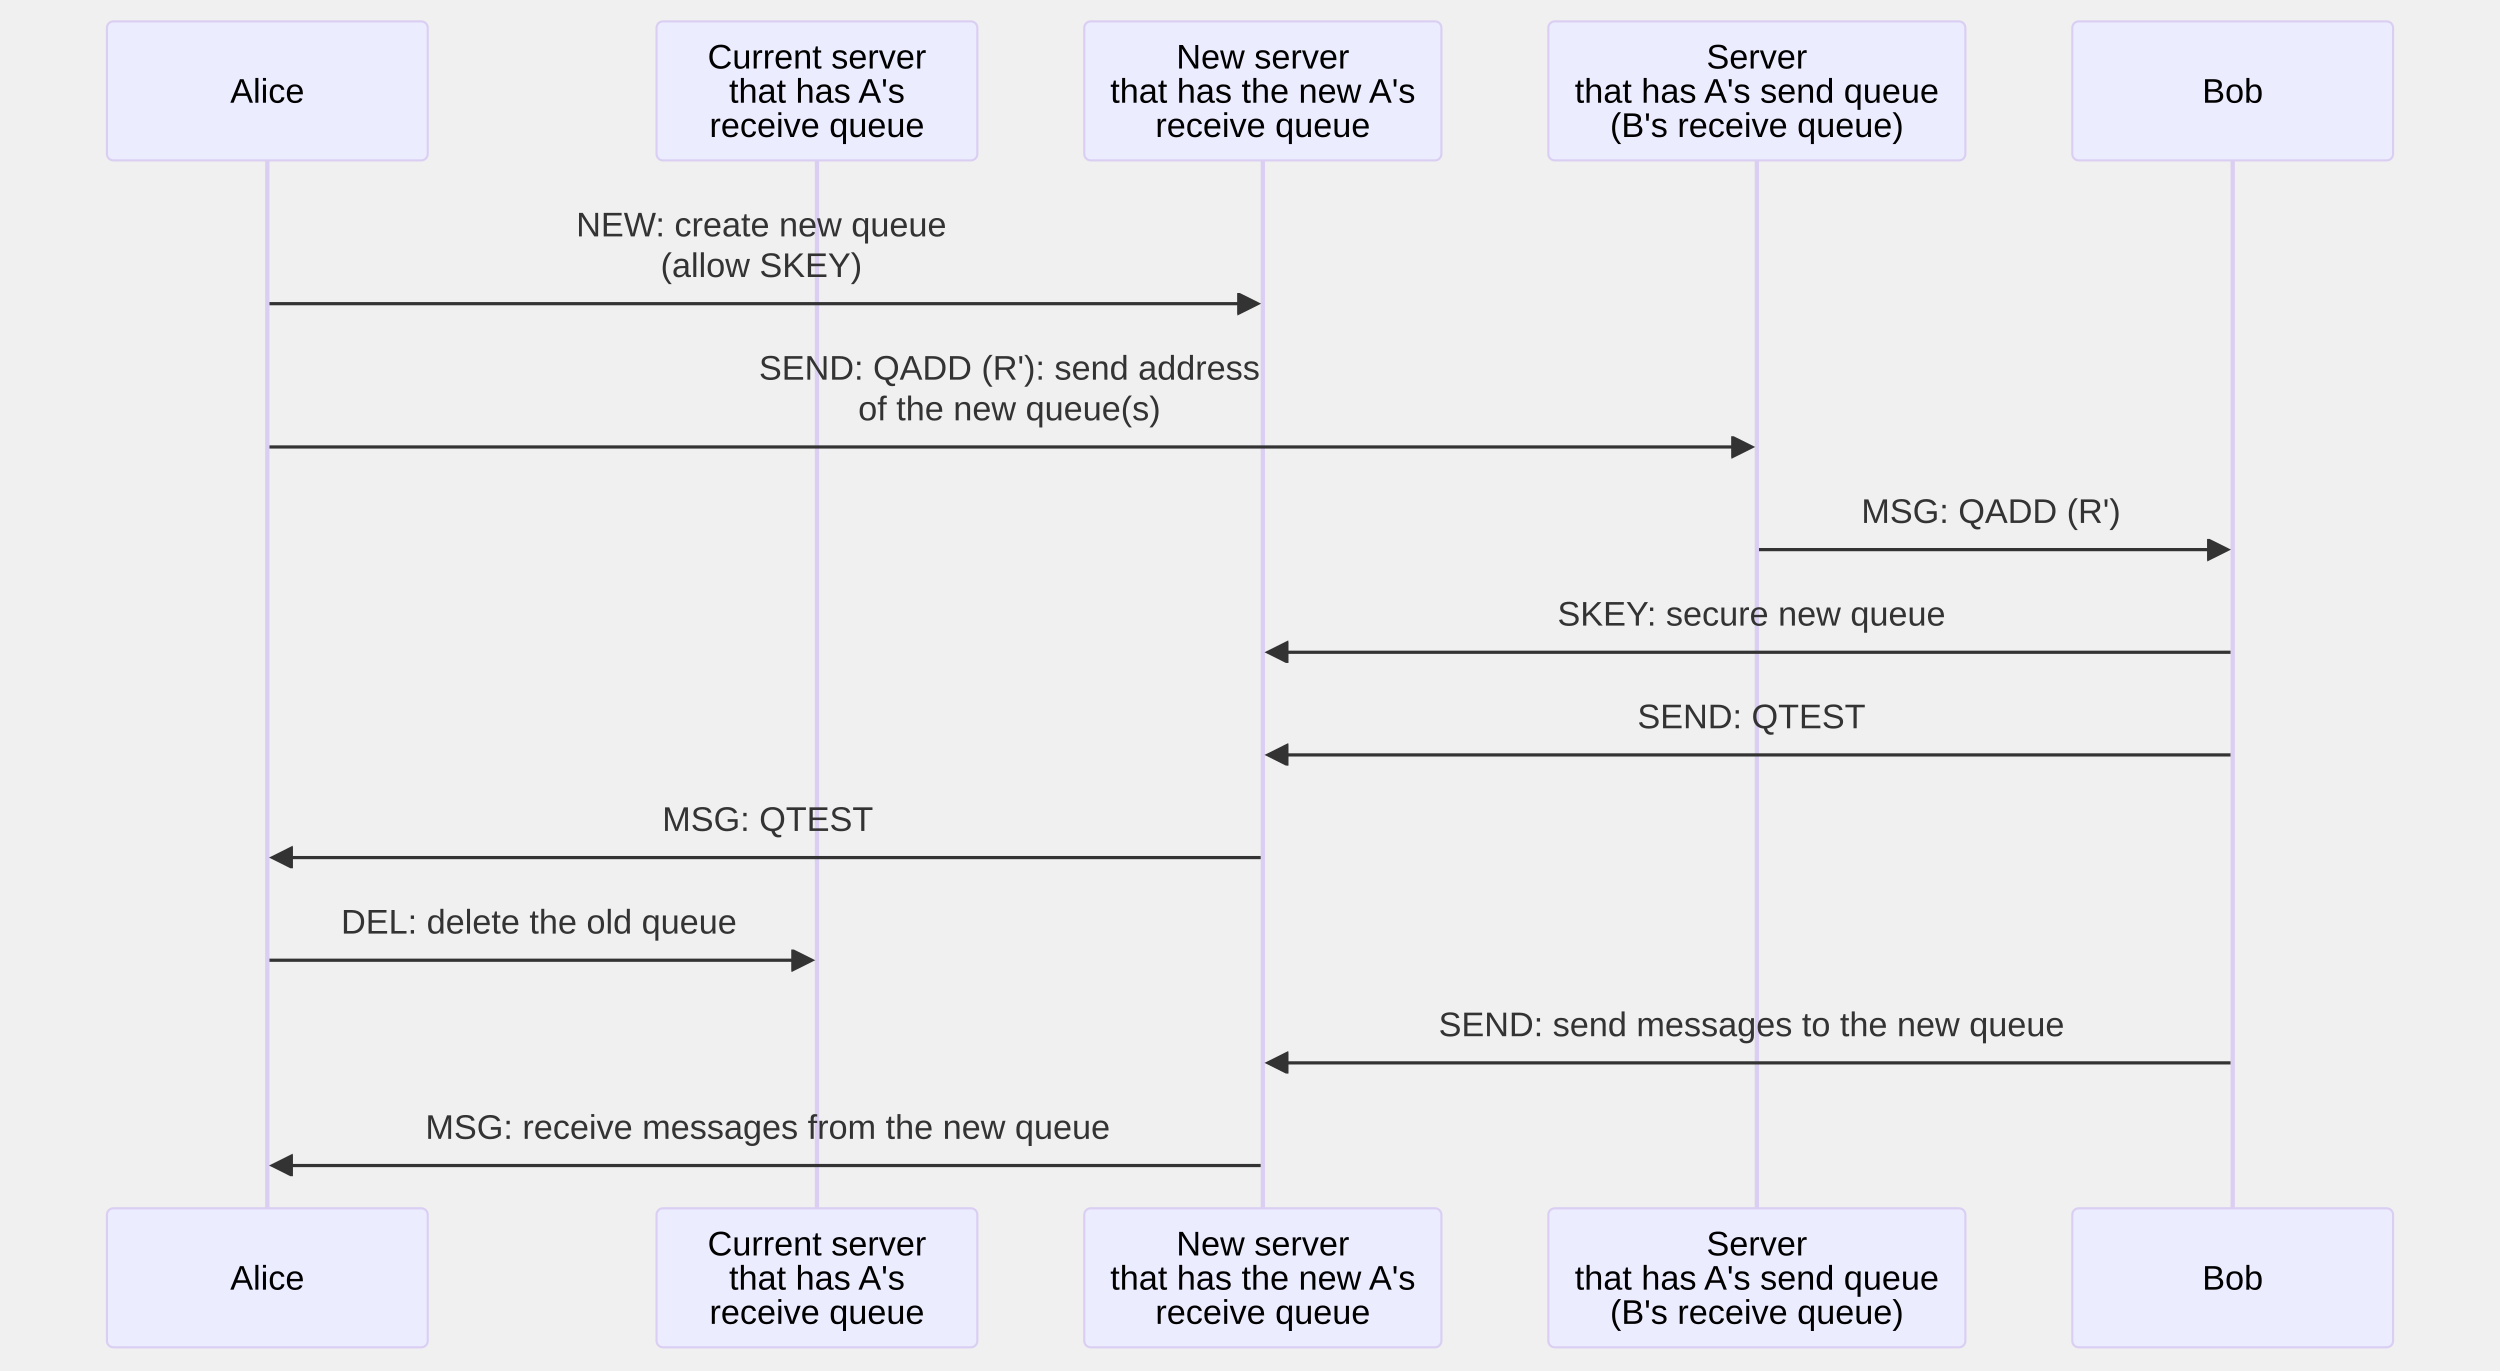
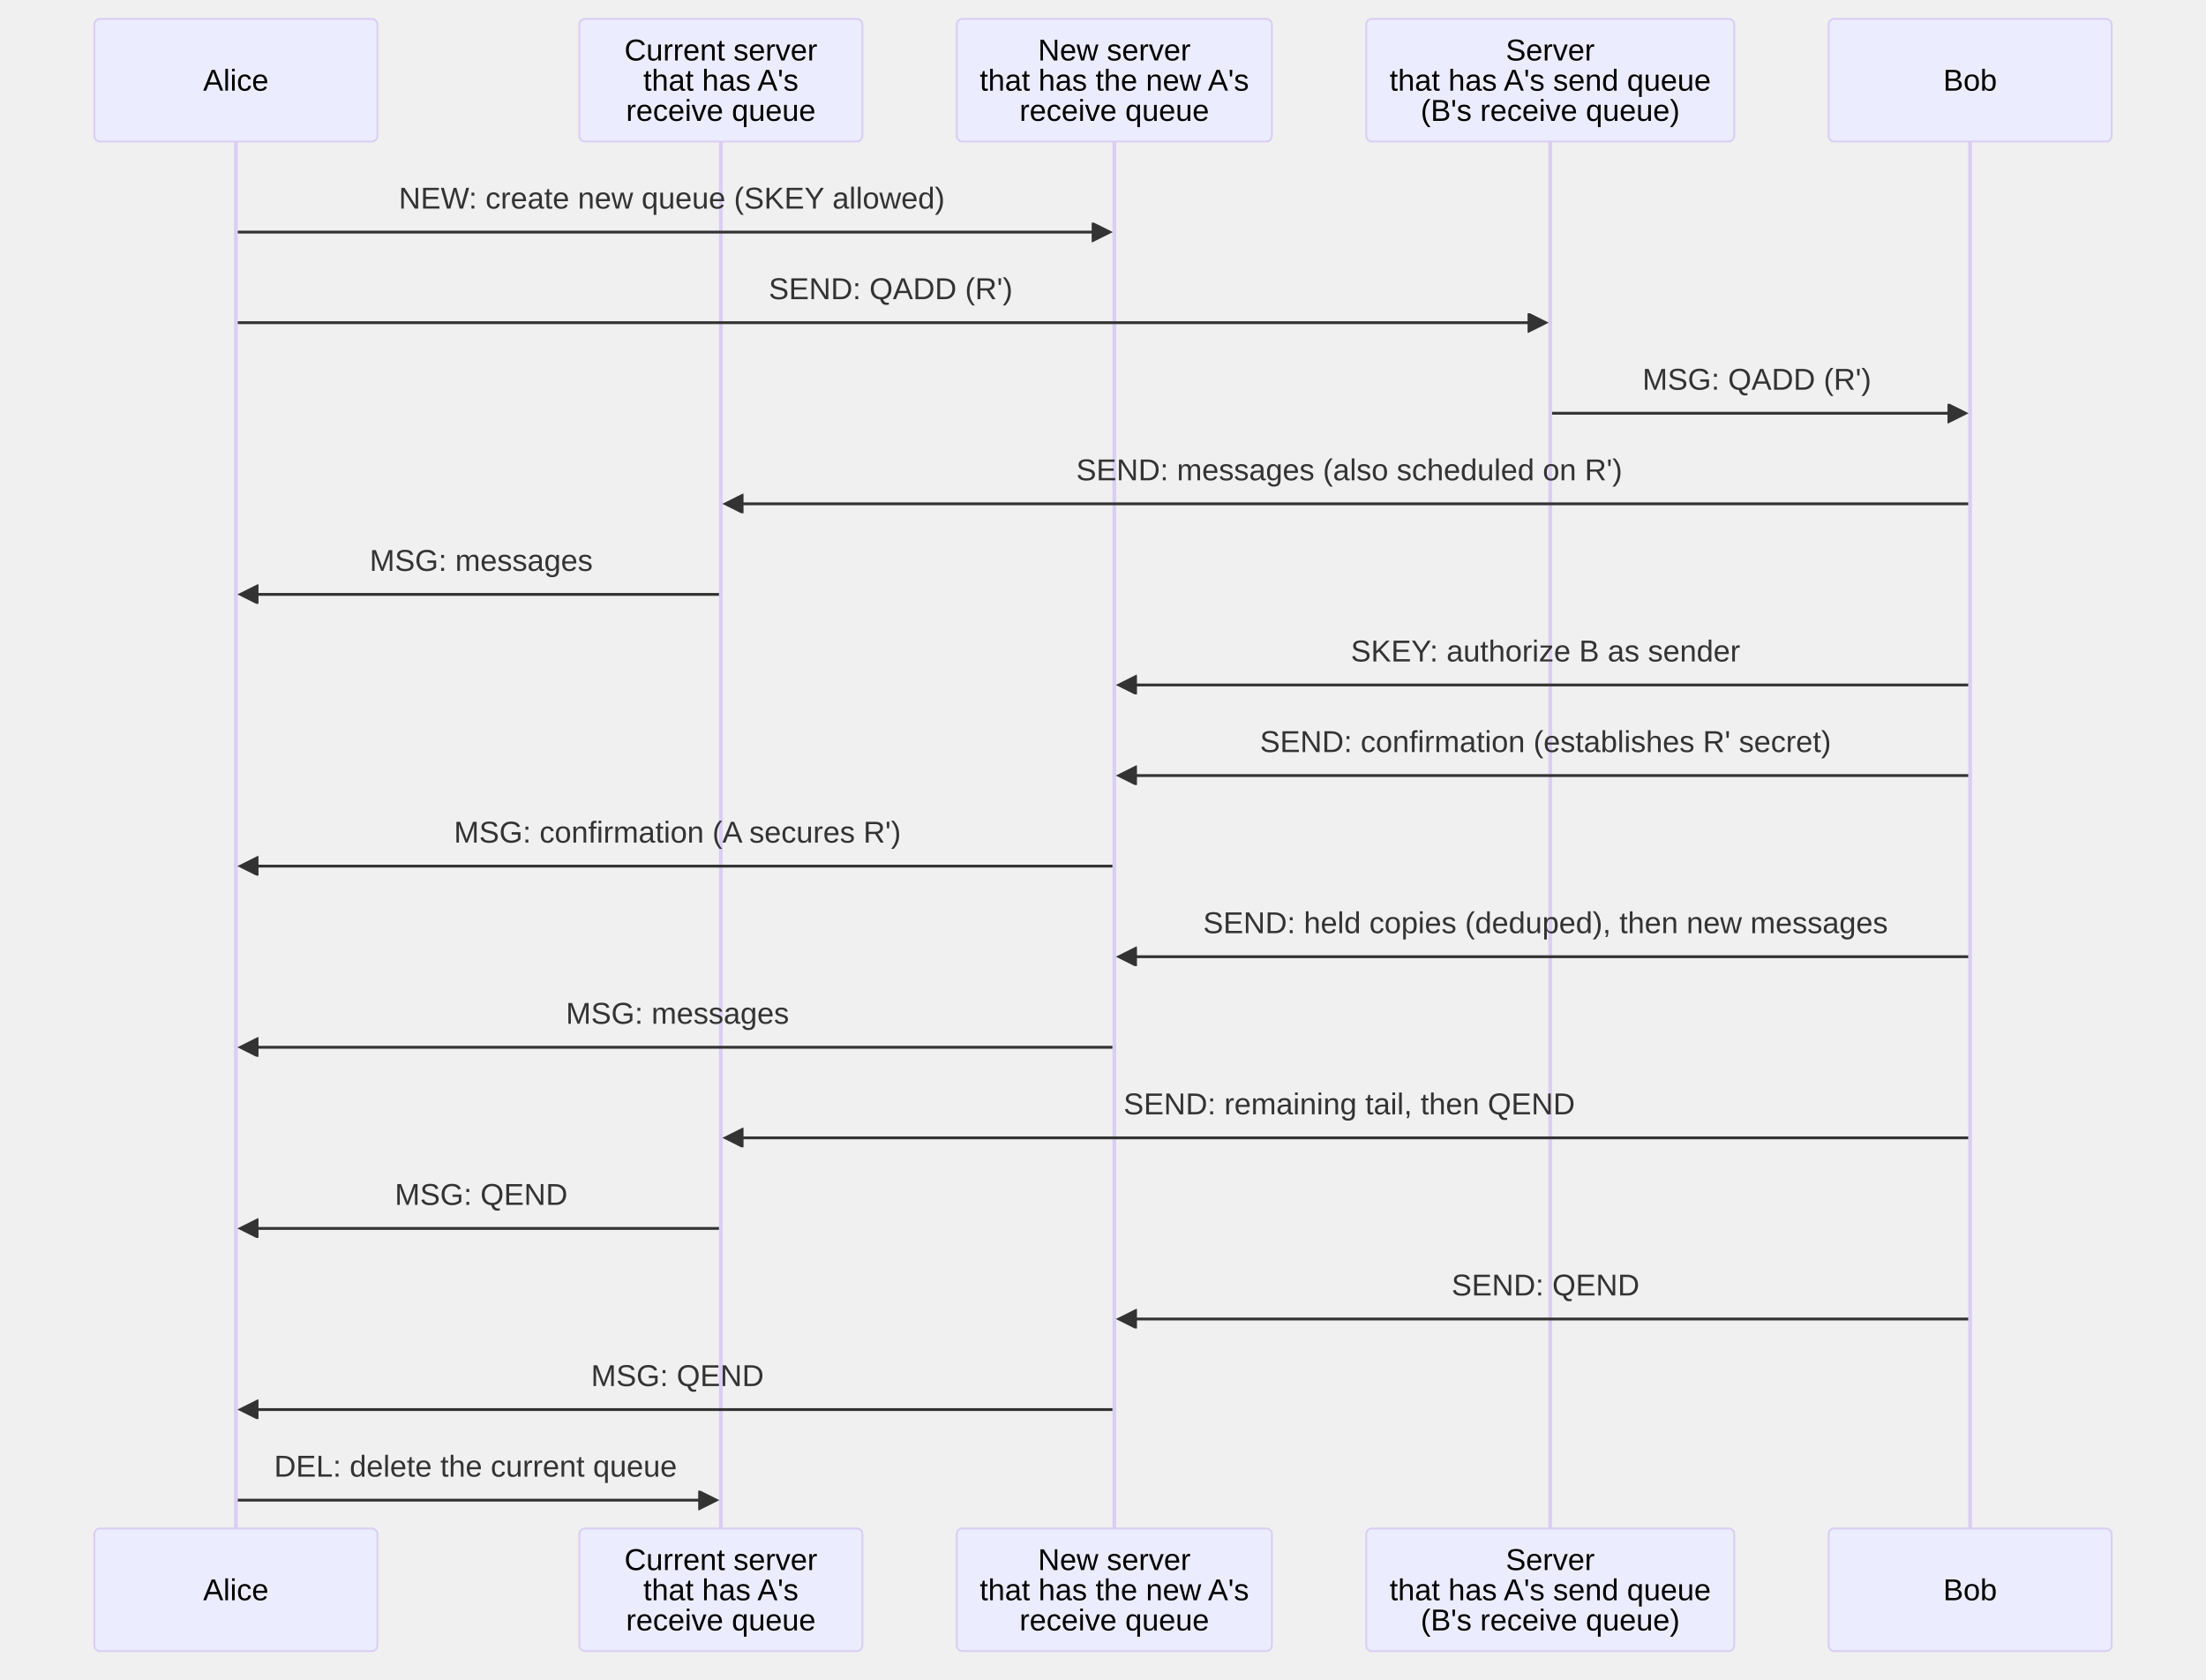
- <svg xmlns="http://www.w3.org/2000/svg" aria-roledescription="sequence" role="graphics-document document" viewBox="-50 -10 1169 641" style="max-width: 100%;" width="100%" id="graph-div" height="100%">
+ <svg xmlns="http://www.w3.org/2000/svg" aria-roledescription="sequence" role="graphics-document document" viewBox="-50 -10 1169 890" style="max-width: 100%;" width="100%" id="graph-div" height="100%">
  <g>
-     <rect class="actor actor-bottom" ry="3" rx="3" name="B" height="65" width="150" stroke="#666" fill="#eaeaea" y="555" x="919" />
-     <text style="text-anchor: middle; font-size: 16px; font-weight: 400;" class="actor" alignment-baseline="central" dominant-baseline="central" y="587.5" x="994">
+     <rect class="actor actor-bottom" ry="3" rx="3" name="B" height="65" width="150" stroke="#666" fill="#eaeaea" y="800" x="919" />
+     <text style="text-anchor: middle; font-size: 16px; font-weight: 400;" class="actor" alignment-baseline="central" dominant-baseline="central" y="832.5" x="994">
      <tspan dy="0" x="994">Bob</tspan>
    </text>
  </g>
  <g>
-     <rect class="actor actor-bottom" ry="3" rx="3" name="S" height="65" width="195" stroke="#666" fill="#eaeaea" y="555" x="674" />
-     <text style="text-anchor: middle; font-size: 16px; font-weight: 400;" class="actor" alignment-baseline="central" dominant-baseline="central" y="587.5" x="771.5">
+     <rect class="actor actor-bottom" ry="3" rx="3" name="S" height="65" width="195" stroke="#666" fill="#eaeaea" y="800" x="674" />
+     <text style="text-anchor: middle; font-size: 16px; font-weight: 400;" class="actor" alignment-baseline="central" dominant-baseline="central" y="832.5" x="771.5">
      <tspan dy="-16" x="771.5">Server</tspan>
    </text>
-     <text style="text-anchor: middle; font-size: 16px; font-weight: 400;" class="actor" alignment-baseline="central" dominant-baseline="central" y="587.5" x="771.5">
+     <text style="text-anchor: middle; font-size: 16px; font-weight: 400;" class="actor" alignment-baseline="central" dominant-baseline="central" y="832.5" x="771.5">
      <tspan dy="0" x="771.5">that has A's send queue</tspan>
    </text>
-     <text style="text-anchor: middle; font-size: 16px; font-weight: 400;" class="actor" alignment-baseline="central" dominant-baseline="central" y="587.5" x="771.5">
+     <text style="text-anchor: middle; font-size: 16px; font-weight: 400;" class="actor" alignment-baseline="central" dominant-baseline="central" y="832.5" x="771.5">
      <tspan dy="16" x="771.5">(B's receive queue)</tspan>
    </text>
  </g>
  <g>
-     <rect class="actor actor-bottom" ry="3" rx="3" name="R'" height="65" width="167" stroke="#666" fill="#eaeaea" y="555" x="457" />
-     <text style="text-anchor: middle; font-size: 16px; font-weight: 400;" class="actor" alignment-baseline="central" dominant-baseline="central" y="587.5" x="540.5">
+     <rect class="actor actor-bottom" ry="3" rx="3" name="R'" height="65" width="167" stroke="#666" fill="#eaeaea" y="800" x="457" />
+     <text style="text-anchor: middle; font-size: 16px; font-weight: 400;" class="actor" alignment-baseline="central" dominant-baseline="central" y="832.5" x="540.5">
      <tspan dy="-16" x="540.5">New server</tspan>
    </text>
-     <text style="text-anchor: middle; font-size: 16px; font-weight: 400;" class="actor" alignment-baseline="central" dominant-baseline="central" y="587.5" x="540.5">
+     <text style="text-anchor: middle; font-size: 16px; font-weight: 400;" class="actor" alignment-baseline="central" dominant-baseline="central" y="832.5" x="540.5">
      <tspan dy="0" x="540.5">that has the new A's</tspan>
    </text>
-     <text style="text-anchor: middle; font-size: 16px; font-weight: 400;" class="actor" alignment-baseline="central" dominant-baseline="central" y="587.5" x="540.5">
+     <text style="text-anchor: middle; font-size: 16px; font-weight: 400;" class="actor" alignment-baseline="central" dominant-baseline="central" y="832.5" x="540.5">
      <tspan dy="16" x="540.5">receive queue</tspan>
    </text>
  </g>
  <g>
-     <rect class="actor actor-bottom" ry="3" rx="3" name="R" height="65" width="150" stroke="#666" fill="#eaeaea" y="555" x="257" />
-     <text style="text-anchor: middle; font-size: 16px; font-weight: 400;" class="actor" alignment-baseline="central" dominant-baseline="central" y="587.5" x="332">
+     <rect class="actor actor-bottom" ry="3" rx="3" name="R" height="65" width="150" stroke="#666" fill="#eaeaea" y="800" x="257" />
+     <text style="text-anchor: middle; font-size: 16px; font-weight: 400;" class="actor" alignment-baseline="central" dominant-baseline="central" y="832.5" x="332">
      <tspan dy="-16" x="332">Current server</tspan>
    </text>
-     <text style="text-anchor: middle; font-size: 16px; font-weight: 400;" class="actor" alignment-baseline="central" dominant-baseline="central" y="587.5" x="332">
+     <text style="text-anchor: middle; font-size: 16px; font-weight: 400;" class="actor" alignment-baseline="central" dominant-baseline="central" y="832.5" x="332">
      <tspan dy="0" x="332">that has A's</tspan>
    </text>
-     <text style="text-anchor: middle; font-size: 16px; font-weight: 400;" class="actor" alignment-baseline="central" dominant-baseline="central" y="587.5" x="332">
+     <text style="text-anchor: middle; font-size: 16px; font-weight: 400;" class="actor" alignment-baseline="central" dominant-baseline="central" y="832.5" x="332">
      <tspan dy="16" x="332">receive queue</tspan>
    </text>
  </g>
  <g>
-     <rect class="actor actor-bottom" ry="3" rx="3" name="A" height="65" width="150" stroke="#666" fill="#eaeaea" y="555" x="0" />
-     <text style="text-anchor: middle; font-size: 16px; font-weight: 400;" class="actor" alignment-baseline="central" dominant-baseline="central" y="587.5" x="75">
+     <rect class="actor actor-bottom" ry="3" rx="3" name="A" height="65" width="150" stroke="#666" fill="#eaeaea" y="800" x="0" />
+     <text style="text-anchor: middle; font-size: 16px; font-weight: 400;" class="actor" alignment-baseline="central" dominant-baseline="central" y="832.5" x="75">
      <tspan dy="0" x="75">Alice</tspan>
    </text>
  </g>
  <g>
-     <line stroke="#999" stroke-width="0.5px" class="200" y2="555" x2="994" y1="5" x1="994" id="actor1771" />
+     <line stroke="#999" stroke-width="0.5px" class="200" y2="800" x2="994" y1="5" x1="994" id="actor1771" />
    <g id="root-1771">
      <rect class="actor actor-top" ry="3" rx="3" name="B" height="65" width="150" stroke="#666" fill="#eaeaea" y="0" x="919" />
      <text style="text-anchor: middle; font-size: 16px; font-weight: 400;" class="actor" alignment-baseline="central" dominant-baseline="central" y="32.5" x="994">
        <tspan dy="0" x="994">Bob</tspan>
      </text>
    </g>
  </g>
  <g>
-     <line stroke="#999" stroke-width="0.5px" class="200" y2="555" x2="771.5" y1="5" x1="771.5" id="actor1770" />
+     <line stroke="#999" stroke-width="0.5px" class="200" y2="800" x2="771.5" y1="5" x1="771.5" id="actor1770" />
    <g id="root-1770">
      <rect class="actor actor-top" ry="3" rx="3" name="S" height="65" width="195" stroke="#666" fill="#eaeaea" y="0" x="674" />
      <text style="text-anchor: middle; font-size: 16px; font-weight: 400;" class="actor" alignment-baseline="central" dominant-baseline="central" y="32.5" x="771.5">
        <tspan dy="-16" x="771.5">Server</tspan>
      </text>
      <text style="text-anchor: middle; font-size: 16px; font-weight: 400;" class="actor" alignment-baseline="central" dominant-baseline="central" y="32.5" x="771.5">
        <tspan dy="0" x="771.5">that has A's send queue</tspan>
      </text>
      <text style="text-anchor: middle; font-size: 16px; font-weight: 400;" class="actor" alignment-baseline="central" dominant-baseline="central" y="32.5" x="771.5">
        <tspan dy="16" x="771.5">(B's receive queue)</tspan>
      </text>
    </g>
  </g>
  <g>
-     <line stroke="#999" stroke-width="0.5px" class="200" y2="555" x2="540.5" y1="5" x1="540.5" id="actor1769" />
+     <line stroke="#999" stroke-width="0.5px" class="200" y2="800" x2="540.5" y1="5" x1="540.5" id="actor1769" />
    <g id="root-1769">
      <rect class="actor actor-top" ry="3" rx="3" name="R'" height="65" width="167" stroke="#666" fill="#eaeaea" y="0" x="457" />
      <text style="text-anchor: middle; font-size: 16px; font-weight: 400;" class="actor" alignment-baseline="central" dominant-baseline="central" y="32.5" x="540.5">
        <tspan dy="-16" x="540.5">New server</tspan>
      </text>
      <text style="text-anchor: middle; font-size: 16px; font-weight: 400;" class="actor" alignment-baseline="central" dominant-baseline="central" y="32.5" x="540.5">
        <tspan dy="0" x="540.5">that has the new A's</tspan>
      </text>
      <text style="text-anchor: middle; font-size: 16px; font-weight: 400;" class="actor" alignment-baseline="central" dominant-baseline="central" y="32.5" x="540.5">
        <tspan dy="16" x="540.5">receive queue</tspan>
      </text>
    </g>
  </g>
  <g>
-     <line stroke="#999" stroke-width="0.5px" class="200" y2="555" x2="332" y1="5" x1="332" id="actor1768" />
+     <line stroke="#999" stroke-width="0.5px" class="200" y2="800" x2="332" y1="5" x1="332" id="actor1768" />
    <g id="root-1768">
      <rect class="actor actor-top" ry="3" rx="3" name="R" height="65" width="150" stroke="#666" fill="#eaeaea" y="0" x="257" />
      <text style="text-anchor: middle; font-size: 16px; font-weight: 400;" class="actor" alignment-baseline="central" dominant-baseline="central" y="32.5" x="332">
        <tspan dy="-16" x="332">Current server</tspan>
      </text>
      <text style="text-anchor: middle; font-size: 16px; font-weight: 400;" class="actor" alignment-baseline="central" dominant-baseline="central" y="32.5" x="332">
        <tspan dy="0" x="332">that has A's</tspan>
      </text>
      <text style="text-anchor: middle; font-size: 16px; font-weight: 400;" class="actor" alignment-baseline="central" dominant-baseline="central" y="32.5" x="332">
        <tspan dy="16" x="332">receive queue</tspan>
      </text>
    </g>
  </g>
  <g>
-     <line stroke="#999" stroke-width="0.5px" class="200" y2="555" x2="75" y1="5" x1="75" id="actor1767" />
+     <line stroke="#999" stroke-width="0.5px" class="200" y2="800" x2="75" y1="5" x1="75" id="actor1767" />
    <g id="root-1767">
      <rect class="actor actor-top" ry="3" rx="3" name="A" height="65" width="150" stroke="#666" fill="#eaeaea" y="0" x="0" />
      <text style="text-anchor: middle; font-size: 16px; font-weight: 400;" class="actor" alignment-baseline="central" dominant-baseline="central" y="32.5" x="75">
        <tspan dy="0" x="75">Alice</tspan>
      </text>
    </g>
  </g>
  <style>#graph-div{font-family:"trebuchet ms",verdana,arial,sans-serif;font-size:16px;fill:#333;}#graph-div .error-icon{fill:#552222;}#graph-div .error-text{fill:#552222;stroke:#552222;}#graph-div .edge-thickness-normal{stroke-width:2px;}#graph-div .edge-thickness-thick{stroke-width:3.5px;}#graph-div .edge-pattern-solid{stroke-dasharray:0;}#graph-div .edge-pattern-dashed{stroke-dasharray:3;}#graph-div .edge-pattern-dotted{stroke-dasharray:2;}#graph-div .marker{fill:#333333;stroke:#333333;}#graph-div .marker.cross{stroke:#333333;}#graph-div svg{font-family:"trebuchet ms",verdana,arial,sans-serif;font-size:16px;}#graph-div .actor{stroke:hsl(259.626, 59.777%, 87.902%);fill:#ECECFF;}#graph-div text.actor&gt;tspan{fill:black;stroke:none;}#graph-div .actor-line{stroke:grey;}#graph-div .messageLine0{stroke-width:1.5;stroke-dasharray:none;stroke:#333;}#graph-div .messageLine1{stroke-width:1.5;stroke-dasharray:2,2;stroke:#333;}#graph-div #arrowhead path{fill:#333;stroke:#333;}#graph-div .sequenceNumber{fill:white;}#graph-div #sequencenumber{fill:#333;}#graph-div #crosshead path{fill:#333;stroke:#333;}#graph-div .messageText{fill:#333;stroke:none;}#graph-div .labelBox{stroke:hsl(259.626, 59.777%, 87.902%);fill:#ECECFF;}#graph-div .labelText,#graph-div .labelText&gt;tspan{fill:black;stroke:none;}#graph-div .loopText,#graph-div .loopText&gt;tspan{fill:black;stroke:none;}#graph-div .loopLine{stroke-width:2px;stroke-dasharray:2,2;stroke:hsl(259.626, 59.777%, 87.902%);fill:hsl(259.626, 59.777%, 87.902%);}#graph-div .note{stroke:#aaaa33;fill:#fff5ad;}#graph-div .noteText,#graph-div .noteText&gt;tspan{fill:black;stroke:none;}#graph-div .activation0{fill:#f4f4f4;stroke:#666;}#graph-div .activation1{fill:#f4f4f4;stroke:#666;}#graph-div .activation2{fill:#f4f4f4;stroke:#666;}#graph-div .actorPopupMenu{position:absolute;}#graph-div .actorPopupMenuPanel{position:absolute;fill:#ECECFF;box-shadow:0px 8px 16px 0px rgba(0,0,0,0.2);filter:drop-shadow(3px 5px 2px rgb(0 0 0 / 0.4));}#graph-div .actor-man line{stroke:hsl(259.626, 59.777%, 87.902%);fill:#ECECFF;}#graph-div .actor-man circle,#graph-div line{stroke:hsl(259.626, 59.777%, 87.902%);fill:#ECECFF;stroke-width:2px;}#graph-div :root{--mermaid-font-family:"trebuchet ms",verdana,arial,sans-serif;}</style>
  <g />
  <defs>
    <symbol height="24" width="24" id="computer">
      <path d="M2 2v13h20v-13h-20zm18 11h-16v-9h16v9zm-10.228 6l.466-1h3.524l.467 1h-4.457zm14.228 3h-24l2-6h2.104l-1.33 4h18.45l-1.297-4h2.073l2 6zm-5-10h-14v-7h14v7z" transform="scale(.5)" />
    </symbol>
  </defs>
  <defs>
    <symbol clip-rule="evenodd" fill-rule="evenodd" id="database">
      <path d="M12.258.001l.256.004.255.005.253.008.251.01.249.012.247.015.246.016.242.019.241.02.239.023.236.024.233.027.231.028.229.031.225.032.223.034.22.036.217.038.214.04.211.041.208.043.205.045.201.046.198.048.194.05.191.051.187.053.183.054.18.056.175.057.172.059.168.06.163.061.16.063.155.064.15.066.074.033.073.033.071.034.07.034.069.035.068.035.067.035.066.035.064.036.064.036.062.036.06.036.06.037.058.037.058.037.055.038.055.038.053.038.052.038.051.039.05.039.048.039.047.039.045.04.044.04.043.04.041.04.04.041.039.041.037.041.036.041.034.041.033.042.032.042.03.042.029.042.027.042.026.043.024.043.023.043.021.043.02.043.018.044.017.043.015.044.013.044.012.044.011.045.009.044.007.045.006.045.004.045.002.045.001.045v17l-.001.045-.002.045-.004.045-.006.045-.007.045-.009.044-.011.045-.012.044-.013.044-.015.044-.017.043-.018.044-.02.043-.021.043-.023.043-.024.043-.026.043-.027.042-.029.042-.03.042-.032.042-.033.042-.034.041-.036.041-.037.041-.039.041-.04.041-.041.04-.043.04-.044.04-.045.04-.047.039-.048.039-.05.039-.051.039-.052.038-.053.038-.055.038-.055.038-.058.037-.058.037-.06.037-.06.036-.062.036-.064.036-.064.036-.066.035-.067.035-.068.035-.069.035-.07.034-.071.034-.073.033-.074.033-.15.066-.155.064-.16.063-.163.061-.168.06-.172.059-.175.057-.18.056-.183.054-.187.053-.191.051-.194.05-.198.048-.201.046-.205.045-.208.043-.211.041-.214.04-.217.038-.22.036-.223.034-.225.032-.229.031-.231.028-.233.027-.236.024-.239.023-.241.02-.242.019-.246.016-.247.015-.249.012-.251.01-.253.008-.255.005-.256.004-.258.001-.258-.001-.256-.004-.255-.005-.253-.008-.251-.01-.249-.012-.247-.015-.245-.016-.243-.019-.241-.02-.238-.023-.236-.024-.234-.027-.231-.028-.228-.031-.226-.032-.223-.034-.22-.036-.217-.038-.214-.04-.211-.041-.208-.043-.204-.045-.201-.046-.198-.048-.195-.05-.19-.051-.187-.053-.184-.054-.179-.056-.176-.057-.172-.059-.167-.06-.164-.061-.159-.063-.155-.064-.151-.066-.074-.033-.072-.033-.072-.034-.07-.034-.069-.035-.068-.035-.067-.035-.066-.035-.064-.036-.063-.036-.062-.036-.061-.036-.06-.037-.058-.037-.057-.037-.056-.038-.055-.038-.053-.038-.052-.038-.051-.039-.049-.039-.049-.039-.046-.039-.046-.04-.044-.04-.043-.04-.041-.04-.04-.041-.039-.041-.037-.041-.036-.041-.034-.041-.033-.042-.032-.042-.03-.042-.029-.042-.027-.042-.026-.043-.024-.043-.023-.043-.021-.043-.02-.043-.018-.044-.017-.043-.015-.044-.013-.044-.012-.044-.011-.045-.009-.044-.007-.045-.006-.045-.004-.045-.002-.045-.001-.045v-17l.001-.045.002-.045.004-.045.006-.045.007-.045.009-.044.011-.045.012-.044.013-.044.015-.044.017-.043.018-.044.02-.043.021-.043.023-.043.024-.043.026-.043.027-.042.029-.042.03-.042.032-.042.033-.042.034-.041.036-.041.037-.041.039-.041.04-.041.041-.04.043-.04.044-.04.046-.04.046-.039.049-.039.049-.039.051-.039.052-.038.053-.038.055-.038.056-.038.057-.037.058-.037.06-.037.061-.036.062-.036.063-.036.064-.036.066-.035.067-.035.068-.035.069-.035.07-.034.072-.034.072-.033.074-.033.151-.066.155-.064.159-.063.164-.061.167-.06.172-.059.176-.057.179-.056.184-.054.187-.053.19-.051.195-.05.198-.048.201-.046.204-.045.208-.043.211-.041.214-.04.217-.038.22-.036.223-.034.226-.032.228-.031.231-.028.234-.027.236-.024.238-.023.241-.02.243-.019.245-.016.247-.015.249-.012.251-.01.253-.008.255-.005.256-.004.258-.001.258.001zm-9.258 20.499v.01l.001.021.003.021.004.022.005.021.006.022.007.022.009.023.01.022.011.023.012.023.013.023.015.023.016.024.017.023.018.024.019.024.021.024.022.025.023.024.024.025.052.049.056.05.061.051.066.051.07.051.075.051.079.052.084.052.088.052.092.052.097.052.102.051.105.052.11.052.114.051.119.051.123.051.127.05.131.05.135.05.139.048.144.049.147.047.152.047.155.047.16.045.163.045.167.043.171.043.176.041.178.041.183.039.187.039.19.037.194.035.197.035.202.033.204.031.209.03.212.029.216.027.219.025.222.024.226.021.23.02.233.018.236.016.24.015.243.012.246.01.249.008.253.005.256.004.259.001.26-.001.257-.004.254-.005.25-.008.247-.011.244-.012.241-.014.237-.016.233-.018.231-.021.226-.021.224-.024.22-.026.216-.027.212-.028.21-.031.205-.031.202-.034.198-.034.194-.036.191-.037.187-.039.183-.04.179-.04.175-.042.172-.043.168-.044.163-.045.16-.046.155-.046.152-.047.148-.048.143-.049.139-.049.136-.05.131-.05.126-.05.123-.051.118-.052.114-.051.11-.052.106-.052.101-.052.096-.052.092-.052.088-.053.083-.051.079-.052.074-.052.07-.051.065-.051.06-.051.056-.05.051-.05.023-.024.023-.025.021-.024.02-.024.019-.024.018-.024.017-.024.015-.023.014-.024.013-.023.012-.023.01-.023.01-.022.008-.022.006-.022.006-.022.004-.022.004-.021.001-.021.001-.021v-4.127l-.077.055-.08.053-.083.054-.085.053-.087.052-.09.052-.093.051-.095.05-.097.05-.1.049-.102.049-.105.048-.106.047-.109.047-.111.046-.114.045-.115.045-.118.044-.12.043-.122.042-.124.042-.126.041-.128.04-.13.04-.132.038-.134.038-.135.037-.138.037-.139.035-.142.035-.143.034-.144.033-.147.032-.148.031-.15.03-.151.03-.153.029-.154.027-.156.027-.158.026-.159.025-.161.024-.162.023-.163.022-.165.021-.166.02-.167.019-.169.018-.169.017-.171.016-.173.015-.173.014-.175.013-.175.012-.177.011-.178.01-.179.008-.179.008-.181.006-.182.005-.182.004-.184.003-.184.002h-.37l-.184-.002-.184-.003-.182-.004-.182-.005-.181-.006-.179-.008-.179-.008-.178-.01-.176-.011-.176-.012-.175-.013-.173-.014-.172-.015-.171-.016-.17-.017-.169-.018-.167-.019-.166-.02-.165-.021-.163-.022-.162-.023-.161-.024-.159-.025-.157-.026-.156-.027-.155-.027-.153-.029-.151-.03-.15-.03-.148-.031-.146-.032-.145-.033-.143-.034-.141-.035-.14-.035-.137-.037-.136-.037-.134-.038-.132-.038-.13-.04-.128-.04-.126-.041-.124-.042-.122-.042-.12-.044-.117-.043-.116-.045-.113-.045-.112-.046-.109-.047-.106-.047-.105-.048-.102-.049-.1-.049-.097-.05-.095-.05-.093-.052-.09-.051-.087-.052-.085-.053-.083-.054-.08-.054-.077-.054v4.127zm0-5.654v.011l.001.021.003.021.004.021.005.022.006.022.007.022.009.022.01.022.011.023.012.023.013.023.015.024.016.023.017.024.018.024.019.024.021.024.022.024.023.025.024.024.052.05.056.05.061.05.066.051.07.051.075.052.079.051.084.052.088.052.092.052.097.052.102.052.105.052.11.051.114.051.119.052.123.05.127.051.131.05.135.049.139.049.144.048.147.048.152.047.155.046.16.045.163.045.167.044.171.042.176.042.178.04.183.04.187.038.19.037.194.036.197.034.202.033.204.032.209.03.212.028.216.027.219.025.222.024.226.022.23.02.233.018.236.016.24.014.243.012.246.01.249.008.253.006.256.003.259.001.26-.001.257-.003.254-.006.25-.008.247-.01.244-.012.241-.015.237-.016.233-.018.231-.02.226-.022.224-.024.22-.025.216-.027.212-.029.21-.03.205-.032.202-.033.198-.035.194-.036.191-.037.187-.039.183-.039.179-.041.175-.042.172-.043.168-.044.163-.045.16-.045.155-.047.152-.047.148-.048.143-.048.139-.05.136-.049.131-.05.126-.051.123-.051.118-.051.114-.052.11-.052.106-.052.101-.052.096-.052.092-.052.088-.052.083-.052.079-.052.074-.051.07-.052.065-.051.06-.05.056-.051.051-.049.023-.025.023-.024.021-.025.02-.024.019-.024.018-.024.017-.024.015-.023.014-.023.013-.024.012-.022.01-.023.01-.023.008-.022.006-.022.006-.022.004-.021.004-.022.001-.021.001-.021v-4.139l-.077.054-.08.054-.083.054-.085.052-.087.053-.09.051-.093.051-.095.051-.097.05-.1.049-.102.049-.105.048-.106.047-.109.047-.111.046-.114.045-.115.044-.118.044-.12.044-.122.042-.124.042-.126.041-.128.04-.13.039-.132.039-.134.038-.135.037-.138.036-.139.036-.142.035-.143.033-.144.033-.147.033-.148.031-.15.03-.151.03-.153.028-.154.028-.156.027-.158.026-.159.025-.161.024-.162.023-.163.022-.165.021-.166.02-.167.019-.169.018-.169.017-.171.016-.173.015-.173.014-.175.013-.175.012-.177.011-.178.009-.179.009-.179.007-.181.007-.182.005-.182.004-.184.003-.184.002h-.37l-.184-.002-.184-.003-.182-.004-.182-.005-.181-.007-.179-.007-.179-.009-.178-.009-.176-.011-.176-.012-.175-.013-.173-.014-.172-.015-.171-.016-.17-.017-.169-.018-.167-.019-.166-.02-.165-.021-.163-.022-.162-.023-.161-.024-.159-.025-.157-.026-.156-.027-.155-.028-.153-.028-.151-.03-.15-.03-.148-.031-.146-.033-.145-.033-.143-.033-.141-.035-.14-.036-.137-.036-.136-.037-.134-.038-.132-.039-.13-.039-.128-.04-.126-.041-.124-.042-.122-.043-.12-.043-.117-.044-.116-.044-.113-.046-.112-.046-.109-.046-.106-.047-.105-.048-.102-.049-.1-.049-.097-.05-.095-.051-.093-.051-.09-.051-.087-.053-.085-.052-.083-.054-.08-.054-.077-.054v4.139zm0-5.666v.011l.001.02.003.022.004.021.005.022.006.021.007.022.009.023.01.022.011.023.012.023.013.023.015.023.016.024.017.024.018.023.019.024.021.025.022.024.023.024.024.025.052.05.056.05.061.05.066.051.07.051.075.052.079.051.084.052.088.052.092.052.097.052.102.052.105.051.11.052.114.051.119.051.123.051.127.05.131.05.135.05.139.049.144.048.147.048.152.047.155.046.16.045.163.045.167.043.171.043.176.042.178.04.183.04.187.038.19.037.194.036.197.034.202.033.204.032.209.03.212.028.216.027.219.025.222.024.226.021.23.02.233.018.236.017.24.014.243.012.246.01.249.008.253.006.256.003.259.001.26-.001.257-.003.254-.006.25-.008.247-.01.244-.013.241-.014.237-.016.233-.018.231-.02.226-.022.224-.024.22-.025.216-.027.212-.029.21-.03.205-.032.202-.033.198-.035.194-.036.191-.037.187-.039.183-.039.179-.041.175-.042.172-.043.168-.044.163-.045.16-.045.155-.047.152-.047.148-.048.143-.049.139-.049.136-.049.131-.051.126-.05.123-.051.118-.052.114-.051.11-.052.106-.052.101-.052.096-.052.092-.052.088-.052.083-.052.079-.052.074-.052.07-.051.065-.051.06-.051.056-.05.051-.049.023-.025.023-.025.021-.024.02-.024.019-.024.018-.024.017-.024.015-.023.014-.024.013-.023.012-.023.01-.022.01-.023.008-.022.006-.022.006-.022.004-.022.004-.021.001-.021.001-.021v-4.153l-.077.054-.08.054-.083.053-.085.053-.087.053-.09.051-.093.051-.095.051-.097.05-.1.049-.102.048-.105.048-.106.048-.109.046-.111.046-.114.046-.115.044-.118.044-.12.043-.122.043-.124.042-.126.041-.128.04-.13.039-.132.039-.134.038-.135.037-.138.036-.139.036-.142.034-.143.034-.144.033-.147.032-.148.032-.15.03-.151.03-.153.028-.154.028-.156.027-.158.026-.159.024-.161.024-.162.023-.163.023-.165.021-.166.02-.167.019-.169.018-.169.017-.171.016-.173.015-.173.014-.175.013-.175.012-.177.01-.178.01-.179.009-.179.007-.181.006-.182.006-.182.004-.184.003-.184.001-.185.001-.185-.001-.184-.001-.184-.003-.182-.004-.182-.006-.181-.006-.179-.007-.179-.009-.178-.01-.176-.01-.176-.012-.175-.013-.173-.014-.172-.015-.171-.016-.17-.017-.169-.018-.167-.019-.166-.02-.165-.021-.163-.023-.162-.023-.161-.024-.159-.024-.157-.026-.156-.027-.155-.028-.153-.028-.151-.03-.15-.03-.148-.032-.146-.032-.145-.033-.143-.034-.141-.034-.14-.036-.137-.036-.136-.037-.134-.038-.132-.039-.13-.039-.128-.041-.126-.041-.124-.041-.122-.043-.12-.043-.117-.044-.116-.044-.113-.046-.112-.046-.109-.046-.106-.048-.105-.048-.102-.048-.1-.05-.097-.049-.095-.051-.093-.051-.09-.052-.087-.052-.085-.053-.083-.053-.08-.054-.077-.054v4.153zm8.74-8.179l-.257.004-.254.005-.25.008-.247.011-.244.012-.241.014-.237.016-.233.018-.231.021-.226.022-.224.023-.22.026-.216.027-.212.028-.21.031-.205.032-.202.033-.198.034-.194.036-.191.038-.187.038-.183.04-.179.041-.175.042-.172.043-.168.043-.163.045-.16.046-.155.046-.152.048-.148.048-.143.048-.139.049-.136.05-.131.05-.126.051-.123.051-.118.051-.114.052-.11.052-.106.052-.101.052-.096.052-.092.052-.088.052-.083.052-.079.052-.074.051-.07.052-.065.051-.06.05-.056.05-.051.05-.023.025-.023.024-.021.024-.02.025-.019.024-.018.024-.017.023-.015.024-.014.023-.013.023-.012.023-.01.023-.01.022-.008.022-.006.023-.006.021-.004.022-.004.021-.001.021-.001.021.001.021.001.021.004.021.004.022.006.021.006.023.008.022.01.022.01.023.012.023.013.023.014.023.015.024.017.023.018.024.019.024.02.025.021.024.023.024.023.025.051.05.056.05.06.05.065.051.07.052.074.051.079.052.083.052.088.052.092.052.096.052.101.052.106.052.11.052.114.052.118.051.123.051.126.051.131.05.136.05.139.049.143.048.148.048.152.048.155.046.16.046.163.045.168.043.172.043.175.042.179.041.183.04.187.038.191.038.194.036.198.034.202.033.205.032.21.031.212.028.216.027.22.026.224.023.226.022.231.021.233.018.237.016.241.014.244.012.247.011.25.008.254.005.257.004.26.001.26-.001.257-.004.254-.005.25-.008.247-.011.244-.012.241-.014.237-.016.233-.018.231-.021.226-.022.224-.023.22-.026.216-.027.212-.028.21-.031.205-.032.202-.033.198-.034.194-.036.191-.038.187-.038.183-.04.179-.041.175-.042.172-.043.168-.043.163-.045.16-.046.155-.046.152-.048.148-.048.143-.048.139-.049.136-.05.131-.05.126-.051.123-.051.118-.051.114-.052.11-.052.106-.052.101-.052.096-.052.092-.052.088-.052.083-.052.079-.052.074-.051.07-.052.065-.051.06-.05.056-.05.051-.05.023-.025.023-.024.021-.024.02-.025.019-.024.018-.024.017-.023.015-.024.014-.023.013-.023.012-.023.01-.023.01-.022.008-.022.006-.023.006-.021.004-.022.004-.021.001-.021.001-.021-.001-.021-.001-.021-.004-.021-.004-.022-.006-.021-.006-.023-.008-.022-.01-.022-.01-.023-.012-.023-.013-.023-.014-.023-.015-.024-.017-.023-.018-.024-.019-.024-.02-.025-.021-.024-.023-.024-.023-.025-.051-.05-.056-.05-.06-.05-.065-.051-.07-.052-.074-.051-.079-.052-.083-.052-.088-.052-.092-.052-.096-.052-.101-.052-.106-.052-.11-.052-.114-.052-.118-.051-.123-.051-.126-.051-.131-.05-.136-.05-.139-.049-.143-.048-.148-.048-.152-.048-.155-.046-.16-.046-.163-.045-.168-.043-.172-.043-.175-.042-.179-.041-.183-.04-.187-.038-.191-.038-.194-.036-.198-.034-.202-.033-.205-.032-.21-.031-.212-.028-.216-.027-.22-.026-.224-.023-.226-.022-.231-.021-.233-.018-.237-.016-.241-.014-.244-.012-.247-.011-.25-.008-.254-.005-.257-.004-.26-.001-.26.001z" transform="scale(.5)" />
    </symbol>
  </defs>
  <defs>
    <symbol height="24" width="24" id="clock">
      <path d="M12 2c5.514 0 10 4.486 10 10s-4.486 10-10 10-10-4.486-10-10 4.486-10 10-10zm0-2c-6.627 0-12 5.373-12 12s5.373 12 12 12 12-5.373 12-12-5.373-12-12-12zm5.848 12.459c.202.038.202.333.001.372-1.907.361-6.045 1.111-6.547 1.111-.719 0-1.301-.582-1.301-1.301 0-.512.77-5.447 1.125-7.445.034-.192.312-.181.343.014l.985 6.238 5.394 1.011z" transform="scale(.5)" />
    </symbol>
  </defs>
  <defs>
    <marker orient="auto" markerHeight="12" markerWidth="12" markerUnits="userSpaceOnUse" refY="5" refX="7.9" id="arrowhead">
      <path d="M 0 0 L 10 5 L 0 10 z" />
    </marker>
  </defs>
  <defs>
    <marker refY="4.5" refX="4" orient="auto" markerHeight="8" markerWidth="15" id="crosshead">
      <path style="stroke-dasharray: 0, 0;" d="M 1,2 L 6,7 M 6,2 L 1,7" stroke-width="1pt" stroke="#000000" fill="none" />
    </marker>
  </defs>
  <defs>
    <marker orient="auto" markerHeight="28" markerWidth="20" refY="7" refX="15.5" id="filled-head">
      <path d="M 18,7 L9,13 L14,7 L9,1 Z" />
    </marker>
  </defs>
  <defs>
    <marker orient="auto" markerHeight="40" markerWidth="60" refY="15" refX="15" id="sequencenumber">
      <circle r="6" cy="15" cx="15" />
    </marker>
  </defs>
-   <text style="font-size: 16px; font-weight: 400;" dy="1em" class="messageText" alignment-baseline="middle" dominant-baseline="middle" text-anchor="middle" y="80" x="306">NEW: create new queue</text>
-   <text style="font-size: 16px; font-weight: 400;" dy="1em" class="messageText" alignment-baseline="middle" dominant-baseline="middle" text-anchor="middle" y="99" x="306">(allow SKEY)</text>
-   <line style="fill: none;" marker-end="url(#arrowhead)" stroke="none" stroke-width="2" class="messageLine0" y2="132" x2="536.5" y1="132" x1="76" />
-   <text style="font-size: 16px; font-weight: 400;" dy="1em" class="messageText" alignment-baseline="middle" dominant-baseline="middle" text-anchor="middle" y="147" x="422">SEND: QADD (R'): send address</text>
-   <text style="font-size: 16px; font-weight: 400;" dy="1em" class="messageText" alignment-baseline="middle" dominant-baseline="middle" text-anchor="middle" y="166" x="422">of the new queue(s)</text>
-   <line style="fill: none;" marker-end="url(#arrowhead)" stroke="none" stroke-width="2" class="messageLine0" y2="199" x2="767.5" y1="199" x1="76" />
-   <text style="font-size: 16px; font-weight: 400;" dy="1em" class="messageText" alignment-baseline="middle" dominant-baseline="middle" text-anchor="middle" y="214" x="881">MSG: QADD (R')</text>
-   <line style="fill: none;" marker-end="url(#arrowhead)" stroke="none" stroke-width="2" class="messageLine0" y2="247" x2="990" y1="247" x1="772.5" />
-   <text style="font-size: 16px; font-weight: 400;" dy="1em" class="messageText" alignment-baseline="middle" dominant-baseline="middle" text-anchor="middle" y="262" x="769">SKEY: secure new queue</text>
-   <line style="fill: none;" marker-end="url(#arrowhead)" stroke="none" stroke-width="2" class="messageLine0" y2="295" x2="544.5" y1="295" x1="993" />
-   <text style="font-size: 16px; font-weight: 400;" dy="1em" class="messageText" alignment-baseline="middle" dominant-baseline="middle" text-anchor="middle" y="310" x="769">SEND: QTEST</text>
-   <line style="fill: none;" marker-end="url(#arrowhead)" stroke="none" stroke-width="2" class="messageLine0" y2="343" x2="544.5" y1="343" x1="993" />
-   <text style="font-size: 16px; font-weight: 400;" dy="1em" class="messageText" alignment-baseline="middle" dominant-baseline="middle" text-anchor="middle" y="358" x="309">MSG: QTEST</text>
-   <line style="fill: none;" marker-end="url(#arrowhead)" stroke="none" stroke-width="2" class="messageLine0" y2="391" x2="79" y1="391" x1="539.5" />
-   <text style="font-size: 16px; font-weight: 400;" dy="1em" class="messageText" alignment-baseline="middle" dominant-baseline="middle" text-anchor="middle" y="406" x="202">DEL: delete the old queue</text>
-   <line style="fill: none;" marker-end="url(#arrowhead)" stroke="none" stroke-width="2" class="messageLine0" y2="439" x2="328" y1="439" x1="76" />
-   <text style="font-size: 16px; font-weight: 400;" dy="1em" class="messageText" alignment-baseline="middle" dominant-baseline="middle" text-anchor="middle" y="454" x="769">SEND: send messages to the new queue</text>
-   <line style="fill: none;" marker-end="url(#arrowhead)" stroke="none" stroke-width="2" class="messageLine0" y2="487" x2="544.5" y1="487" x1="993" />
-   <text style="font-size: 16px; font-weight: 400;" dy="1em" class="messageText" alignment-baseline="middle" dominant-baseline="middle" text-anchor="middle" y="502" x="309">MSG: receive messages from the new queue</text>
-   <line style="fill: none;" marker-end="url(#arrowhead)" stroke="none" stroke-width="2" class="messageLine0" y2="535" x2="79" y1="535" x1="539.5" />
+   <text style="font-size: 16px; font-weight: 400;" dy="1em" class="messageText" alignment-baseline="middle" dominant-baseline="middle" text-anchor="middle" y="80" x="306">NEW: create new queue (SKEY allowed)</text>
+   <line style="fill: none;" marker-end="url(#arrowhead)" stroke="none" stroke-width="2" class="messageLine0" y2="113" x2="536.5" y1="113" x1="76" />
+   <text style="font-size: 16px; font-weight: 400;" dy="1em" class="messageText" alignment-baseline="middle" dominant-baseline="middle" text-anchor="middle" y="128" x="422">SEND: QADD (R')</text>
+   <line style="fill: none;" marker-end="url(#arrowhead)" stroke="none" stroke-width="2" class="messageLine0" y2="161" x2="767.5" y1="161" x1="76" />
+   <text style="font-size: 16px; font-weight: 400;" dy="1em" class="messageText" alignment-baseline="middle" dominant-baseline="middle" text-anchor="middle" y="176" x="881">MSG: QADD (R')</text>
+   <line style="fill: none;" marker-end="url(#arrowhead)" stroke="none" stroke-width="2" class="messageLine0" y2="209" x2="990" y1="209" x1="772.5" />
+   <text style="font-size: 16px; font-weight: 400;" dy="1em" class="messageText" alignment-baseline="middle" dominant-baseline="middle" text-anchor="middle" y="224" x="665">SEND: messages (also scheduled on R')</text>
+   <line style="fill: none;" marker-end="url(#arrowhead)" stroke="none" stroke-width="2" class="messageLine0" y2="257" x2="336" y1="257" x1="993" />
+   <text style="font-size: 16px; font-weight: 400;" dy="1em" class="messageText" alignment-baseline="middle" dominant-baseline="middle" text-anchor="middle" y="272" x="205">MSG: messages</text>
+   <line style="fill: none;" marker-end="url(#arrowhead)" stroke="none" stroke-width="2" class="messageLine0" y2="305" x2="79" y1="305" x1="331" />
+   <text style="font-size: 16px; font-weight: 400;" dy="1em" class="messageText" alignment-baseline="middle" dominant-baseline="middle" text-anchor="middle" y="320" x="769">SKEY: authorize B as sender</text>
+   <line style="fill: none;" marker-end="url(#arrowhead)" stroke="none" stroke-width="2" class="messageLine0" y2="353" x2="544.5" y1="353" x1="993" />
+   <text style="font-size: 16px; font-weight: 400;" dy="1em" class="messageText" alignment-baseline="middle" dominant-baseline="middle" text-anchor="middle" y="368" x="769">SEND: confirmation (establishes R' secret)</text>
+   <line style="fill: none;" marker-end="url(#arrowhead)" stroke="none" stroke-width="2" class="messageLine0" y2="401" x2="544.5" y1="401" x1="993" />
+   <text style="font-size: 16px; font-weight: 400;" dy="1em" class="messageText" alignment-baseline="middle" dominant-baseline="middle" text-anchor="middle" y="416" x="309">MSG: confirmation (A secures R')</text>
+   <line style="fill: none;" marker-end="url(#arrowhead)" stroke="none" stroke-width="2" class="messageLine0" y2="449" x2="79" y1="449" x1="539.5" />
+   <text style="font-size: 16px; font-weight: 400;" dy="1em" class="messageText" alignment-baseline="middle" dominant-baseline="middle" text-anchor="middle" y="464" x="769">SEND: held copies (deduped), then new messages</text>
+   <line style="fill: none;" marker-end="url(#arrowhead)" stroke="none" stroke-width="2" class="messageLine0" y2="497" x2="544.5" y1="497" x1="993" />
+   <text style="font-size: 16px; font-weight: 400;" dy="1em" class="messageText" alignment-baseline="middle" dominant-baseline="middle" text-anchor="middle" y="512" x="309">MSG: messages</text>
+   <line style="fill: none;" marker-end="url(#arrowhead)" stroke="none" stroke-width="2" class="messageLine0" y2="545" x2="79" y1="545" x1="539.5" />
+   <text style="font-size: 16px; font-weight: 400;" dy="1em" class="messageText" alignment-baseline="middle" dominant-baseline="middle" text-anchor="middle" y="560" x="665">SEND: remaining tail, then QEND</text>
+   <line style="fill: none;" marker-end="url(#arrowhead)" stroke="none" stroke-width="2" class="messageLine0" y2="593" x2="336" y1="593" x1="993" />
+   <text style="font-size: 16px; font-weight: 400;" dy="1em" class="messageText" alignment-baseline="middle" dominant-baseline="middle" text-anchor="middle" y="608" x="205">MSG: QEND</text>
+   <line style="fill: none;" marker-end="url(#arrowhead)" stroke="none" stroke-width="2" class="messageLine0" y2="641" x2="79" y1="641" x1="331" />
+   <text style="font-size: 16px; font-weight: 400;" dy="1em" class="messageText" alignment-baseline="middle" dominant-baseline="middle" text-anchor="middle" y="656" x="769">SEND: QEND</text>
+   <line style="fill: none;" marker-end="url(#arrowhead)" stroke="none" stroke-width="2" class="messageLine0" y2="689" x2="544.5" y1="689" x1="993" />
+   <text style="font-size: 16px; font-weight: 400;" dy="1em" class="messageText" alignment-baseline="middle" dominant-baseline="middle" text-anchor="middle" y="704" x="309">MSG: QEND</text>
+   <line style="fill: none;" marker-end="url(#arrowhead)" stroke="none" stroke-width="2" class="messageLine0" y2="737" x2="79" y1="737" x1="539.5" />
+   <text style="font-size: 16px; font-weight: 400;" dy="1em" class="messageText" alignment-baseline="middle" dominant-baseline="middle" text-anchor="middle" y="752" x="202">DEL: delete the current queue</text>
+   <line style="fill: none;" marker-end="url(#arrowhead)" stroke="none" stroke-width="2" class="messageLine0" y2="785" x2="328" y1="785" x1="76" />
</svg>
